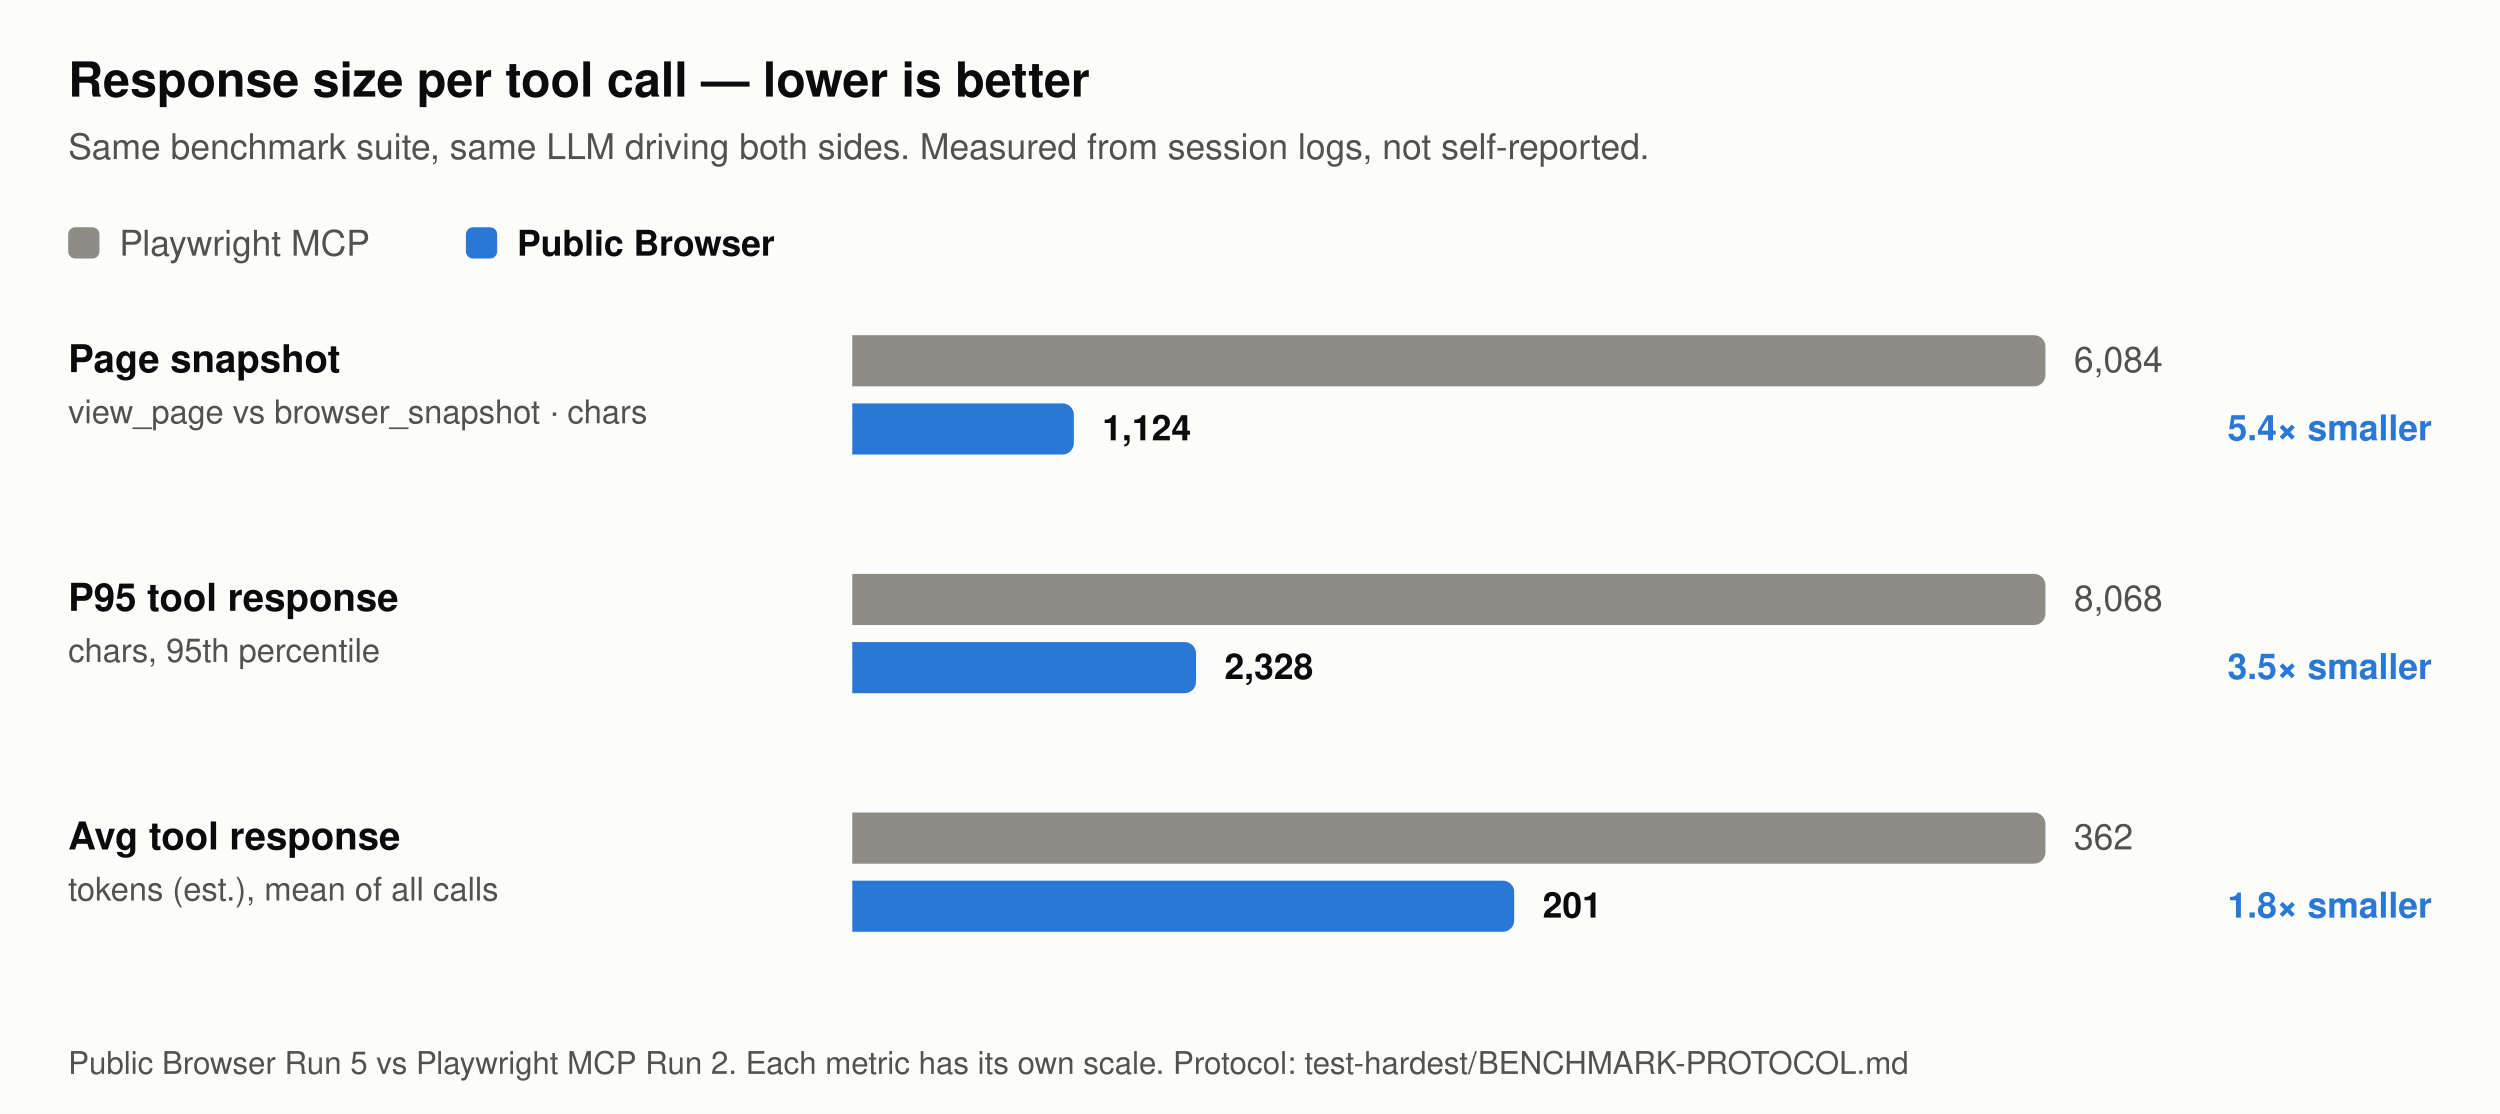
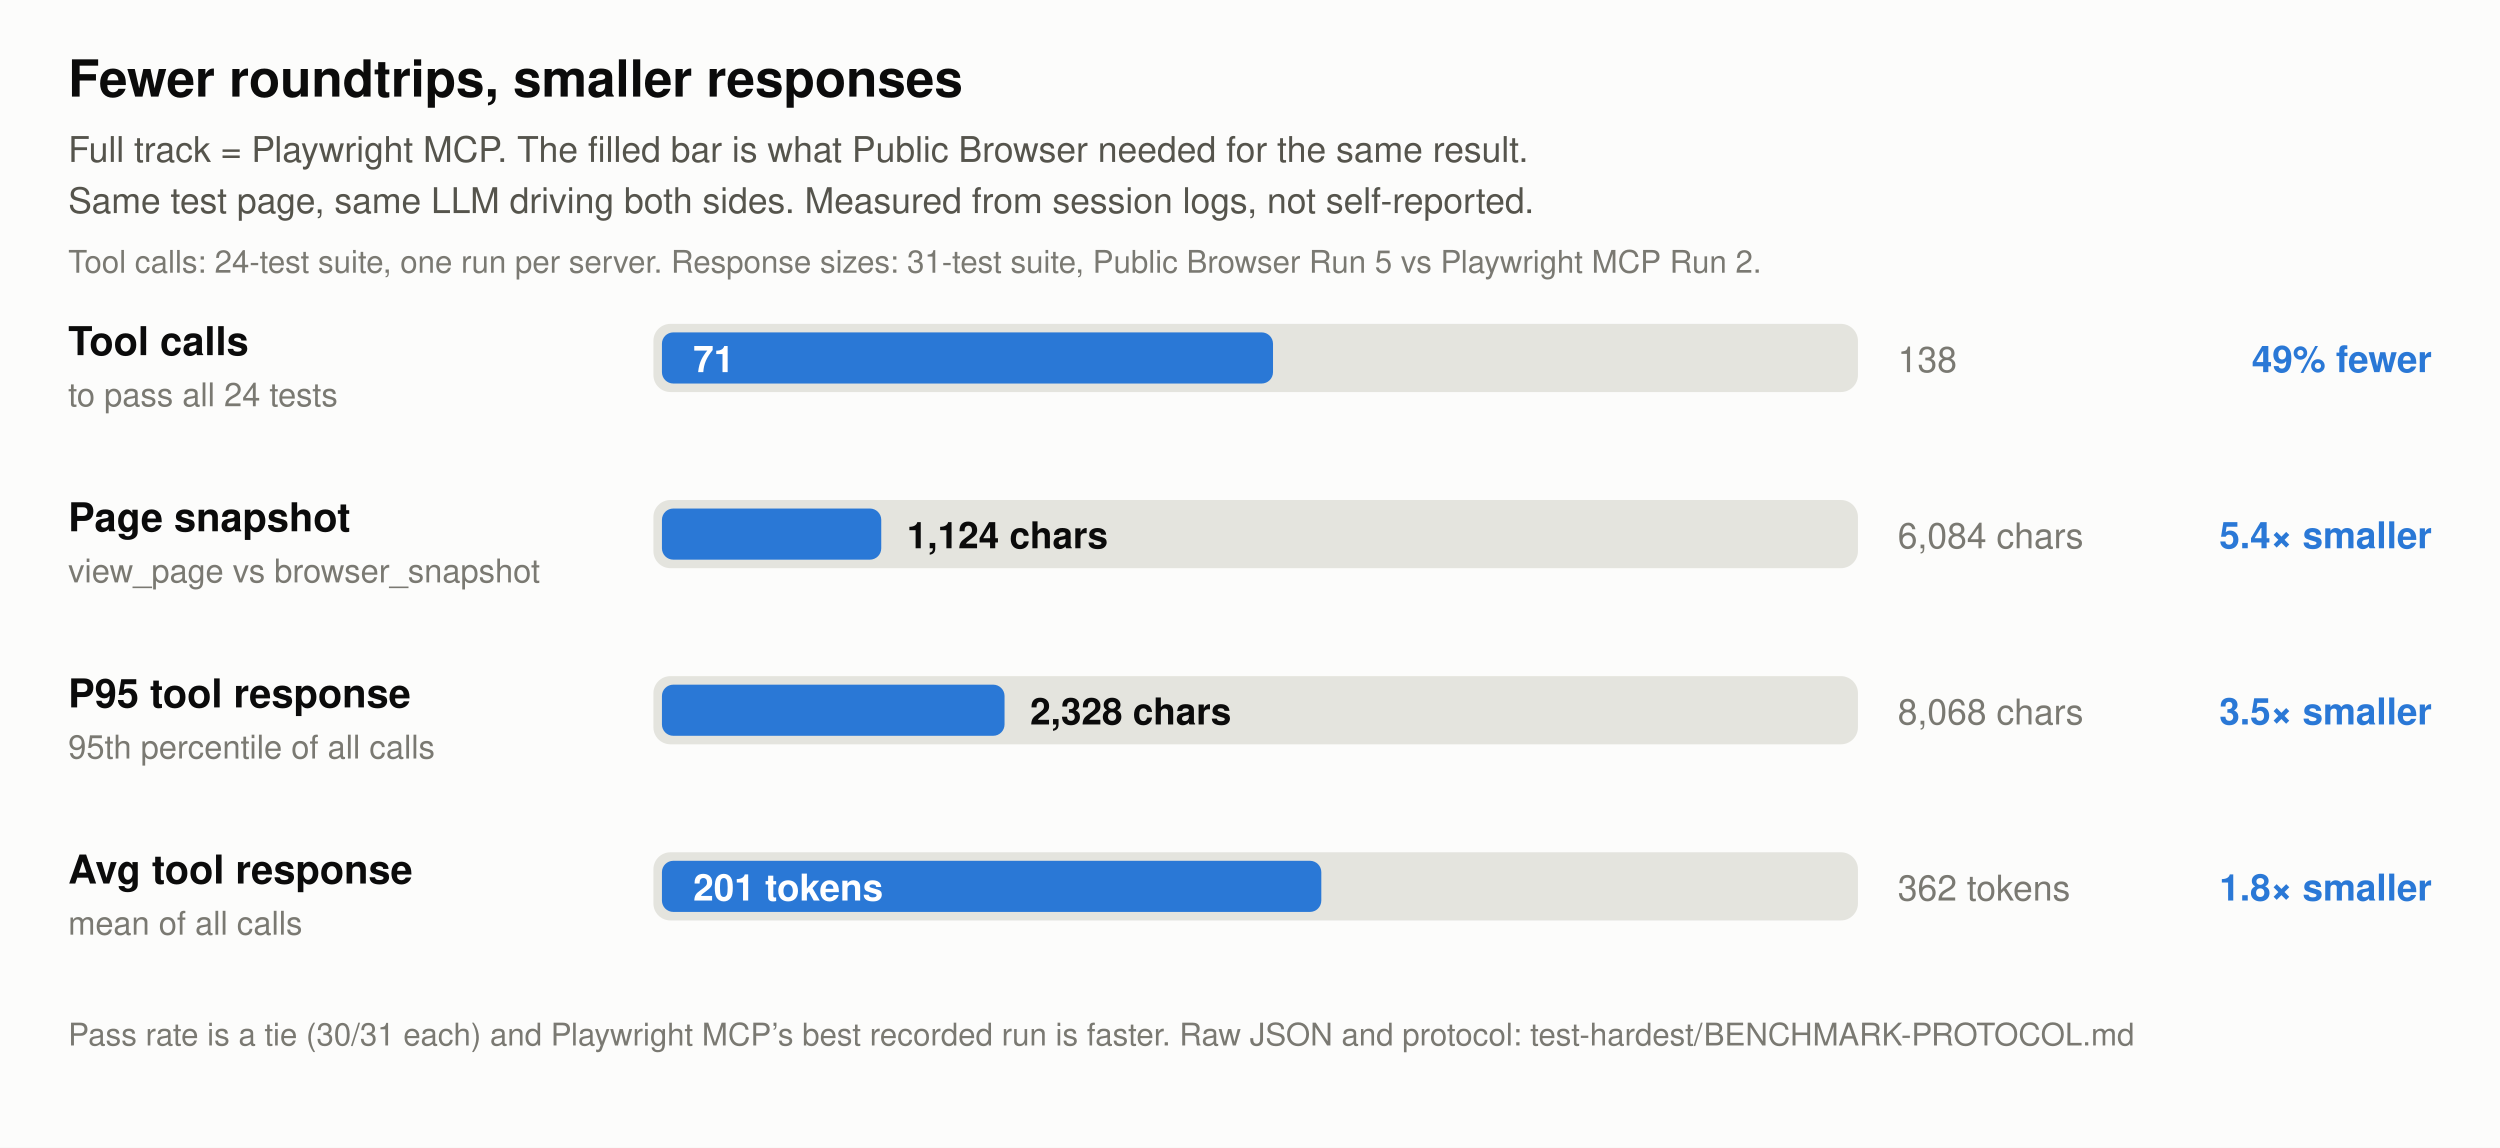
- <svg xmlns="http://www.w3.org/2000/svg" width="880" height="392" viewBox="0 0 880 392" role="img" aria-label="Response size per tool call: Public Browser versus Playwright MCP across three metrics, lower is better.">
-   <rect width="880" height="392" fill="#fcfcfb" />
+ <svg xmlns="http://www.w3.org/2000/svg" width="880" height="404" viewBox="0 0 880 404" role="img" aria-label="Public Browser versus Playwright MCP. Each bar is Public Browser's share of Playwright MCP's cost, lower is better. Tool calls to pass 24 tests: 71 of 138, 49% fewer. Page snapshot: 1,124 of 6,084 chars, 5.4 times smaller. P95 tool response: 2,328 of 8,068 chars, 3.5 times smaller. Average tool response: 201 of 362 tokens, 1.8 times smaller.">
+   <rect width="880" height="404" fill="#fcfcfb" />
  <g font-family="-apple-system,BlinkMacSystemFont,'Segoe UI',Helvetica,Arial,sans-serif">
-     <text x="24" y="34" font-size="17" font-weight="600" fill="#0b0b0b">Response size per tool call — lower is better</text>
-     <text x="24" y="56" font-size="12.5" fill="#52514e">Same benchmark suite, same LLM driving both sides. Measured from session logs, not self-reported.</text>
-     <rect x="24" y="80" width="11" height="11" rx="2.5" fill="#8d8c85" />
-     <text x="42" y="90" font-size="12.5" fill="#52514e">Playwright MCP</text>
-     <rect x="164" y="80" width="11" height="11" rx="2.5" fill="#2a78d6" />
-     <text x="182" y="90" font-size="12.5" font-weight="600" fill="#0b0b0b">Public Browser</text>
-     <text x="24" y="131" font-size="13.5" font-weight="600" fill="#0b0b0b">Page snapshot</text>
-     <text x="24" y="149" font-size="11.5" fill="#52514e">view_page vs browser_snapshot · chars</text>
-     <path d="M300 118 H716 A4 4 0 0 1 720 122 V132 A4 4 0 0 1 716 136 H300 Z" fill="#8d8c85" />
-     <text x="730" y="131" font-size="12.5" fill="#52514e">6,084</text>
-     <path d="M300 142 H374 A4 4 0 0 1 378 146 V156 A4 4 0 0 1 374 160 H300 Z" fill="#2a78d6" />
-     <text x="388" y="155" font-size="12.5" font-weight="600" fill="#0b0b0b">1,124</text>
-     <text x="856" y="155" font-size="12.5" font-weight="600" text-anchor="end" fill="#2a78d6">5.4× smaller</text>
-     <text x="24" y="215" font-size="13.5" font-weight="600" fill="#0b0b0b">P95 tool response</text>
-     <text x="24" y="233" font-size="11.5" fill="#52514e">chars, 95th percentile</text>
-     <path d="M300 202 H716 A4 4 0 0 1 720 206 V216 A4 4 0 0 1 716 220 H300 Z" fill="#8d8c85" />
-     <text x="730" y="215" font-size="12.5" fill="#52514e">8,068</text>
-     <path d="M300 226 H417 A4 4 0 0 1 421 230 V240 A4 4 0 0 1 417 244 H300 Z" fill="#2a78d6" />
-     <text x="431" y="239" font-size="12.5" font-weight="600" fill="#0b0b0b">2,328</text>
-     <text x="856" y="239" font-size="12.5" font-weight="600" text-anchor="end" fill="#2a78d6">3.5× smaller</text>
-     <text x="24" y="299" font-size="13.5" font-weight="600" fill="#0b0b0b">Avg tool response</text>
-     <text x="24" y="317" font-size="11.5" fill="#52514e">tokens (est.), mean of all calls</text>
-     <path d="M300 286 H716 A4 4 0 0 1 720 290 V300 A4 4 0 0 1 716 304 H300 Z" fill="#8d8c85" />
-     <text x="730" y="299" font-size="12.5" fill="#52514e">362</text>
-     <path d="M300 310 H529 A4 4 0 0 1 533 314 V324 A4 4 0 0 1 529 328 H300 Z" fill="#2a78d6" />
-     <text x="543" y="323" font-size="12.5" font-weight="600" fill="#0b0b0b">201</text>
-     <text x="856" y="323" font-size="12.5" font-weight="600" text-anchor="end" fill="#2a78d6">1.8× smaller</text>
-     <text x="24" y="378" font-size="11" fill="#52514e">Public Browser Run 5 vs Playwright MCP Run 2. Each metric has its own scale. Protocol: test-hardest/BENCHMARK-PROTOCOL.md</text>
+     <text x="24" y="34" font-size="18" font-weight="600" fill="#0b0b0b">Fewer roundtrips, smaller responses</text>
+     <text x="24" y="57" font-size="12.5" fill="#55544c">Full track = Playwright MCP. The filled bar is what Public Browser needed for the same result.</text>
+     <text x="24" y="75" font-size="12.5" fill="#55544c">Same test page, same LLM driving both sides. Measured from session logs, not self-reported.</text>
+     <text x="24" y="96" font-size="11" fill="#7a7972">Tool calls: 24-test suite, one run per server. Response sizes: 31-test suite, Public Browser Run 5 vs Playwright MCP Run 2.</text>
+     <text x="24" y="125" font-size="14" font-weight="600" fill="#0b0b0b">Tool calls</text>
+     <text x="24" y="143" font-size="11.5" fill="#7a7972">to pass all 24 tests</text>
+     <rect x="230" y="114" width="424" height="24" rx="6" fill="#e4e4de" />
+     <rect x="233" y="117" width="215.1" height="18" rx="4" fill="#2a78d6" />
+     <text x="244" y="131.0" font-size="13" font-weight="700" fill="#ffffff">71</text>
+     <text x="668" y="131.0" font-size="12.5" fill="#7a7972">138</text>
+     <text x="856" y="131.0" font-size="13" font-weight="700" text-anchor="end" fill="#2a78d6">49% fewer</text>
+     <text x="24" y="187" font-size="14" font-weight="600" fill="#0b0b0b">Page snapshot</text>
+     <text x="24" y="205" font-size="11.5" fill="#7a7972">view_page vs browser_snapshot</text>
+     <rect x="230" y="176" width="424" height="24" rx="6" fill="#e4e4de" />
+     <rect x="233" y="179" width="77.2" height="18" rx="4" fill="#2a78d6" />
+     <text x="319.2" y="193.0" font-size="13" font-weight="700" fill="#0b0b0b">1,124 chars</text>
+     <text x="668" y="193.0" font-size="12.5" fill="#7a7972">6,084 chars</text>
+     <text x="856" y="193.0" font-size="13" font-weight="700" text-anchor="end" fill="#2a78d6">5.4× smaller</text>
+     <text x="24" y="249" font-size="14" font-weight="600" fill="#0b0b0b">P95 tool response</text>
+     <text x="24" y="267" font-size="11.5" fill="#7a7972">95th percentile of all calls</text>
+     <rect x="230" y="238" width="424" height="24" rx="6" fill="#e4e4de" />
+     <rect x="233" y="241" width="120.6" height="18" rx="4" fill="#2a78d6" />
+     <text x="362.6" y="255.0" font-size="13" font-weight="700" fill="#0b0b0b">2,328 chars</text>
+     <text x="668" y="255.0" font-size="12.5" fill="#7a7972">8,068 chars</text>
+     <text x="856" y="255.0" font-size="13" font-weight="700" text-anchor="end" fill="#2a78d6">3.5× smaller</text>
+     <text x="24" y="311" font-size="14" font-weight="600" fill="#0b0b0b">Avg tool response</text>
+     <text x="24" y="329" font-size="11.5" fill="#7a7972">mean of all calls</text>
+     <rect x="230" y="300" width="424" height="24" rx="6" fill="#e4e4de" />
+     <rect x="233" y="303" width="232.1" height="18" rx="4" fill="#2a78d6" />
+     <text x="244" y="317.0" font-size="13" font-weight="700" fill="#ffffff">201 tokens</text>
+     <text x="668" y="317.0" font-size="12.5" fill="#7a7972">362 tokens</text>
+     <text x="856" y="317.0" font-size="13" font-weight="700" text-anchor="end" fill="#2a78d6">1.8× smaller</text>
+     <text x="24" y="368" font-size="11" fill="#7a7972">Pass rate is a tie (30/31 each) and Playwright MCP’s best recorded run is faster. Raw JSON and protocol: test-hardest/BENCHMARK-PROTOCOL.md</text>
  </g>
</svg>
